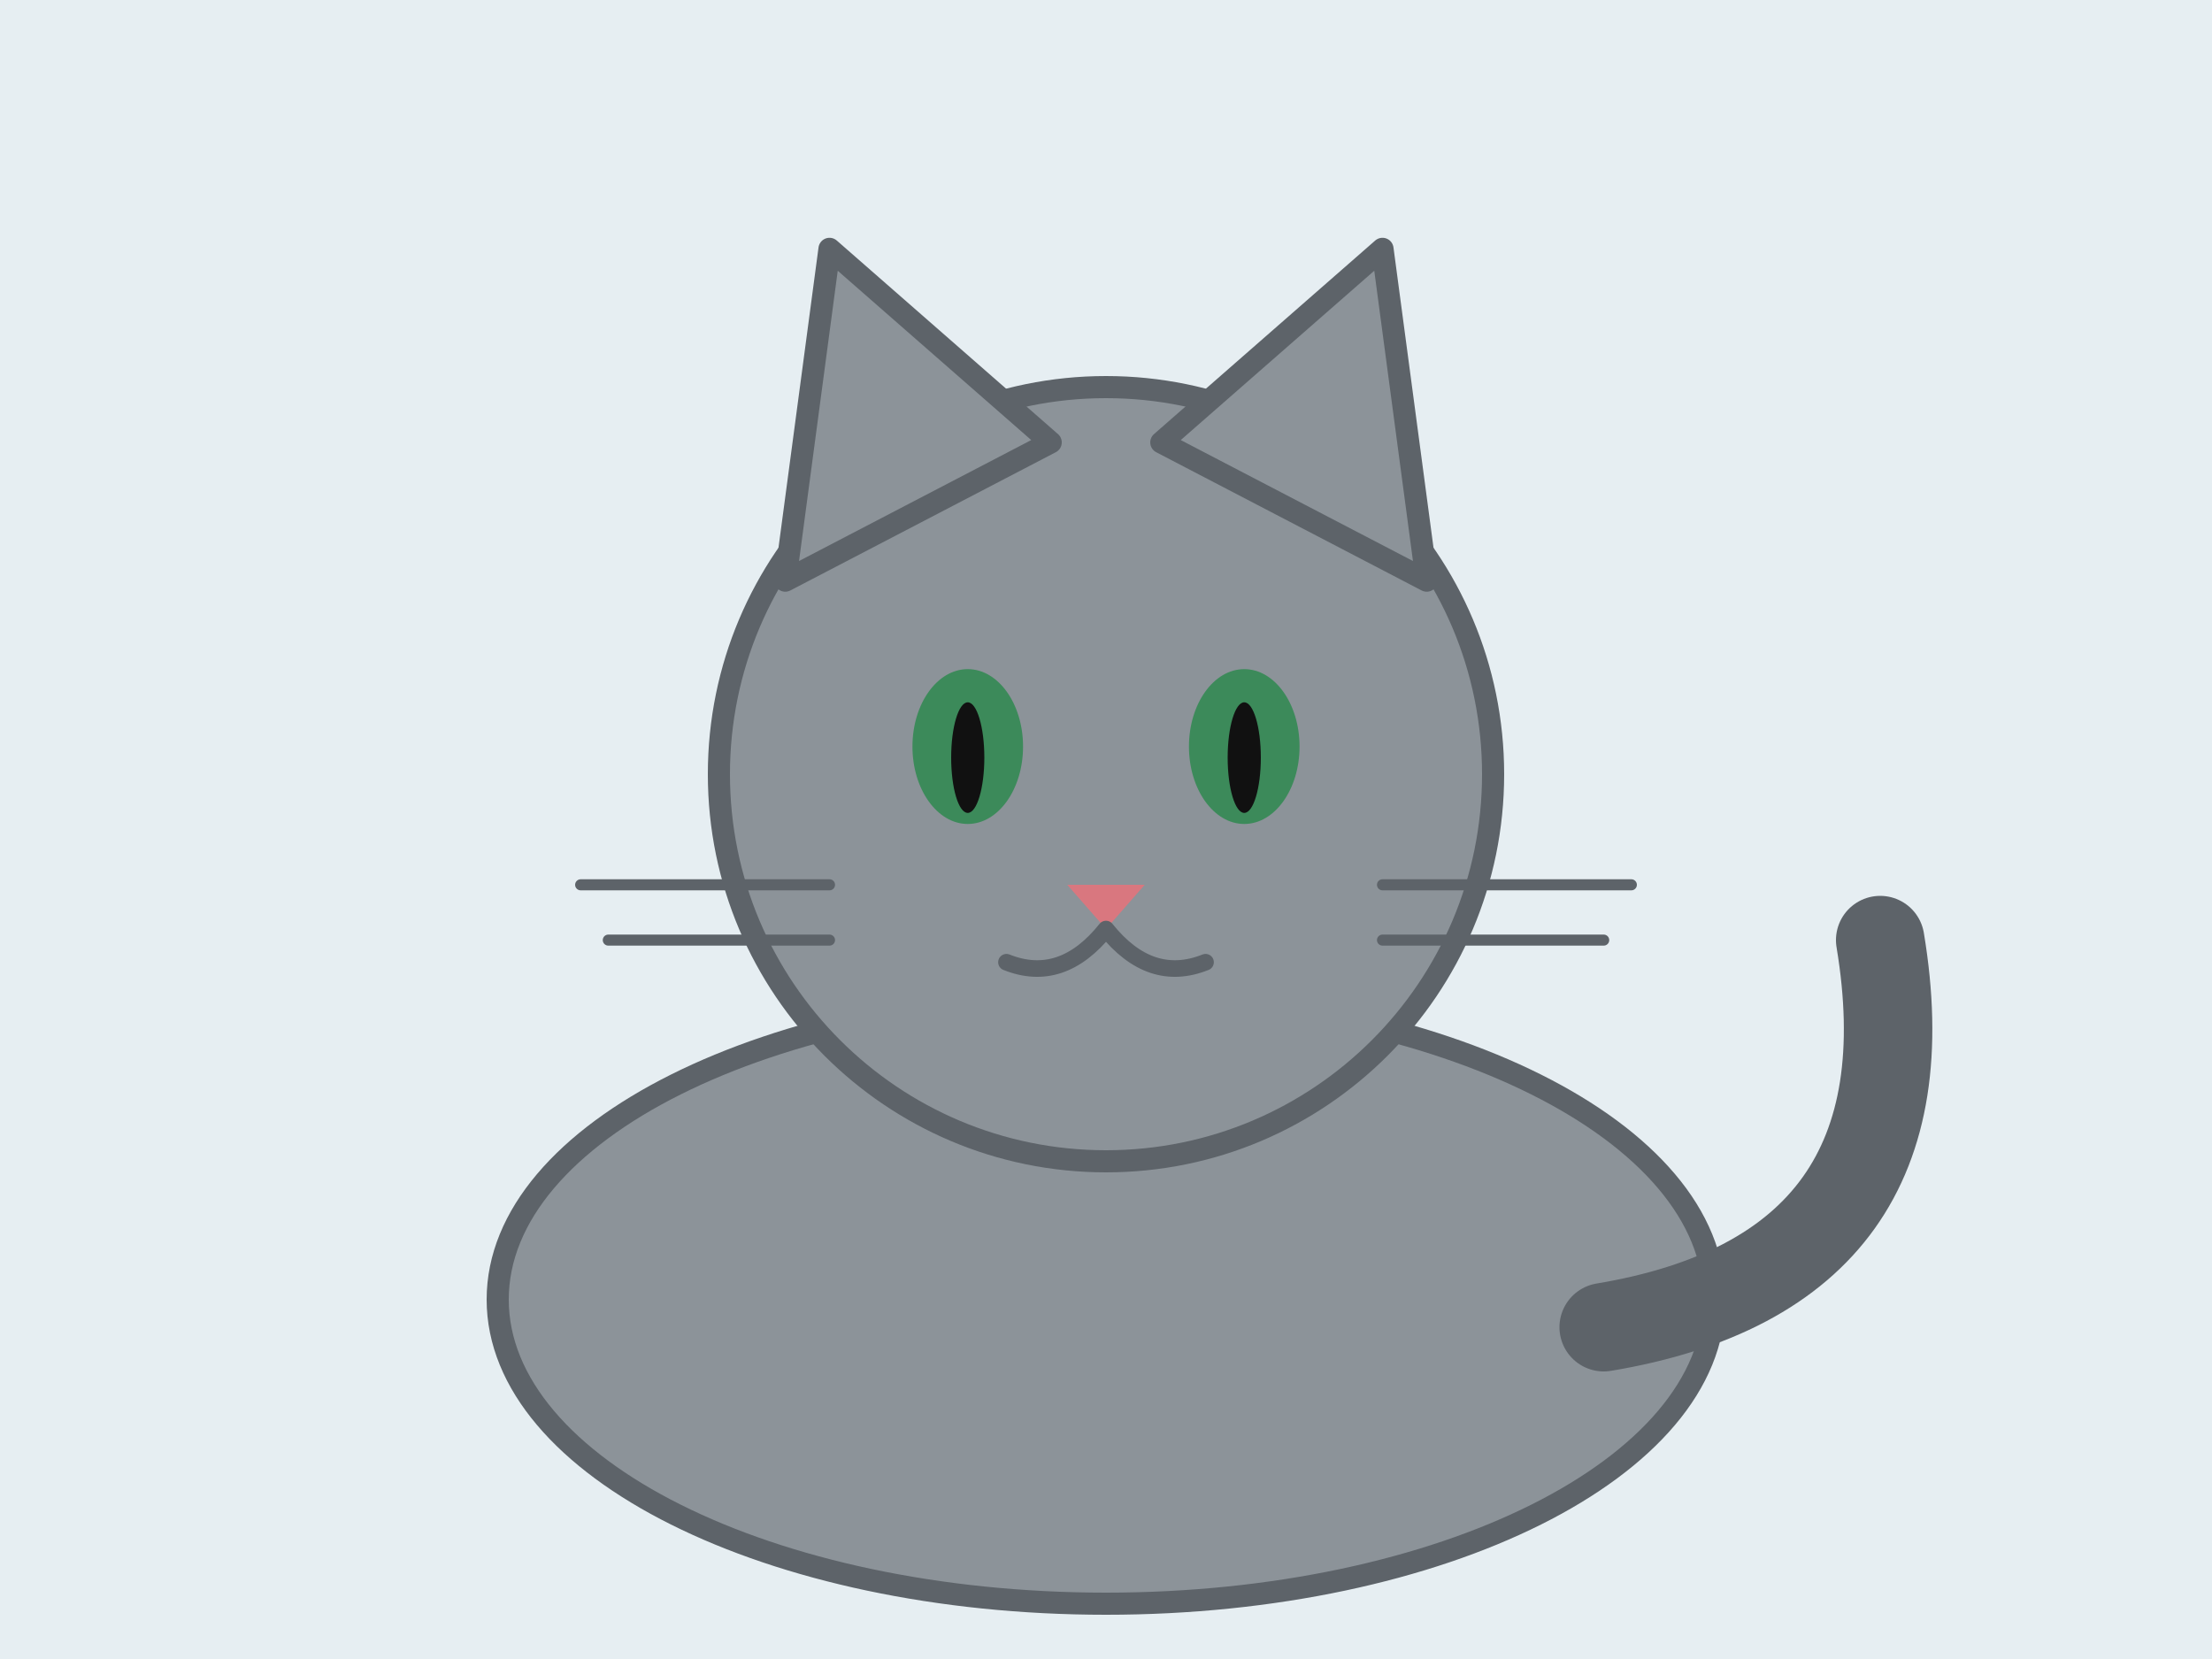
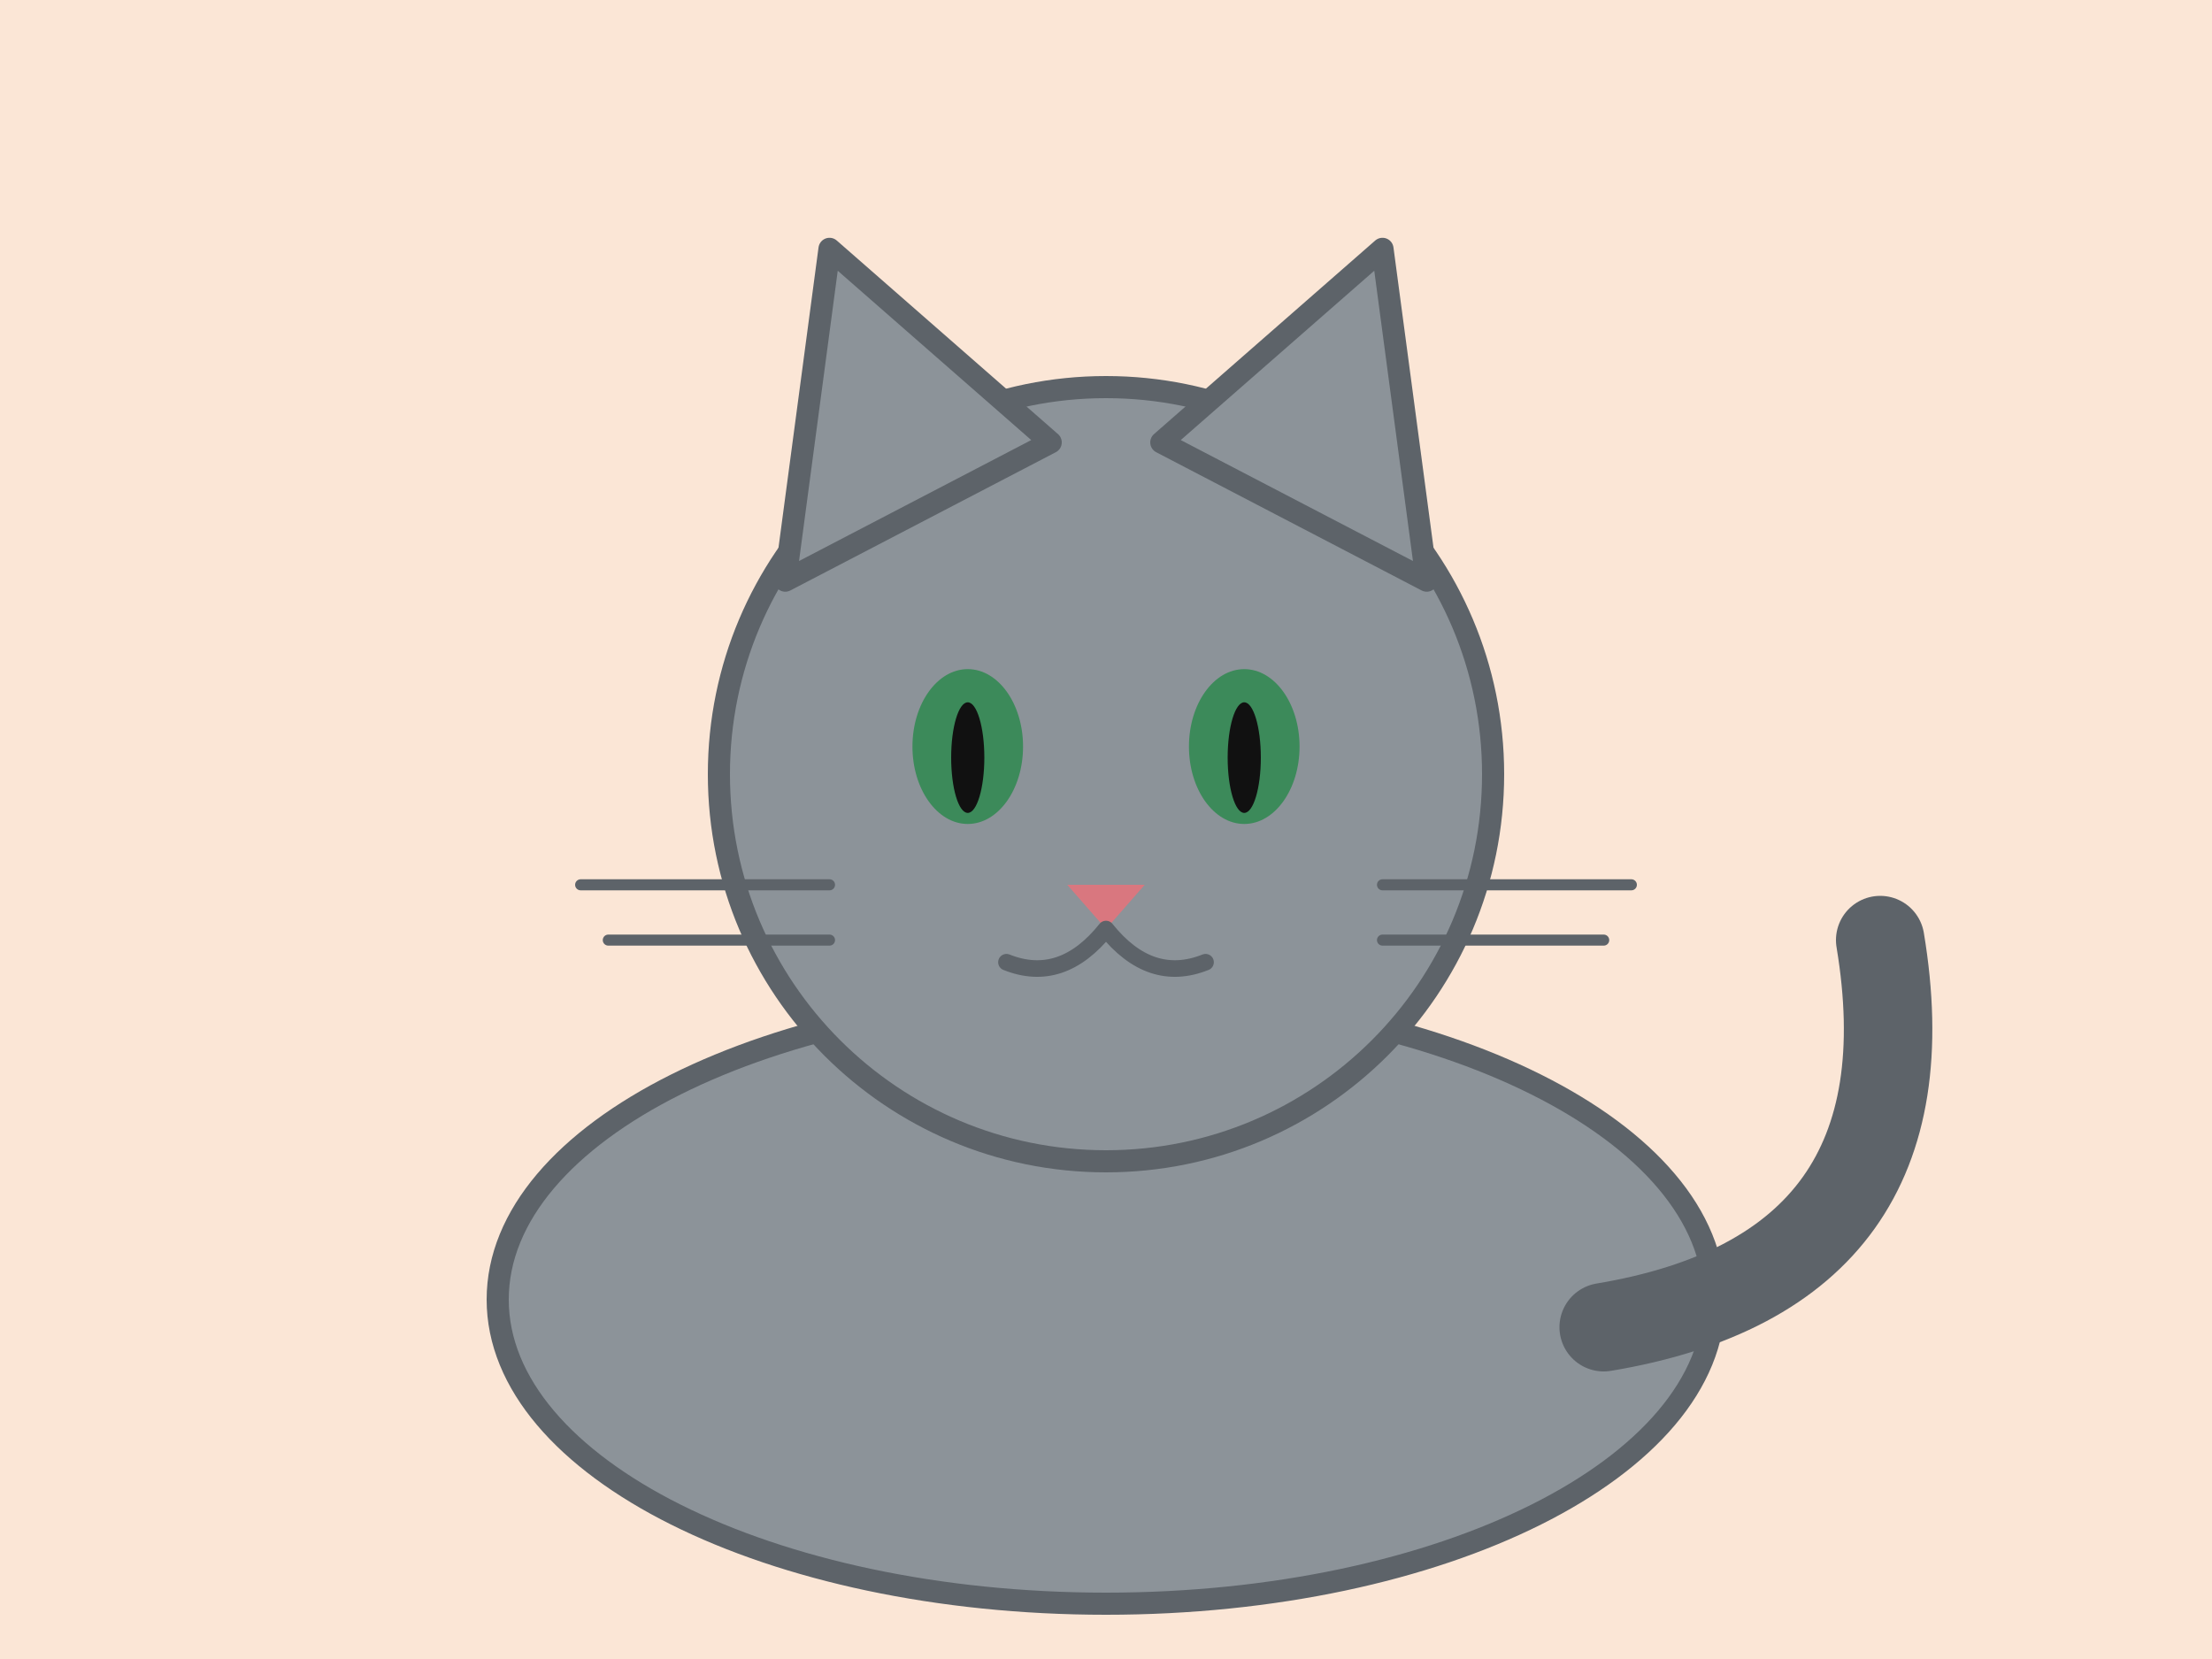
<svg xmlns="http://www.w3.org/2000/svg" viewBox="0 0 400 300" role="img">
-   <rect width="400" height="300" fill="#E6EEF2" />
+   <rect width="400" height="300" fill="#FBE6D6" />
  <ellipse cx="200" cy="235" rx="110" ry="55" fill="#8C9399" stroke="#5D6369" stroke-width="4" />
  <path d="M290 240 q60 -10 50 -70" fill="none" stroke="#5D6369" stroke-width="16" stroke-linecap="round" />
  <circle cx="200" cy="140" r="70" fill="#8C9399" stroke="#5D6369" stroke-width="4" />
  <path d="M142 105 L150 45 L190 80 Z" fill="#8C9399" stroke="#5D6369" stroke-width="4" stroke-linejoin="round" />
  <path d="M258 105 L250 45 L210 80 Z" fill="#8C9399" stroke="#5D6369" stroke-width="4" stroke-linejoin="round" />
  <ellipse cx="175" cy="135" rx="10" ry="14" fill="#3C8A5A" />
  <ellipse cx="225" cy="135" rx="10" ry="14" fill="#3C8A5A" />
  <ellipse cx="175" cy="137" rx="3" ry="10" fill="#111" />
  <ellipse cx="225" cy="137" rx="3" ry="10" fill="#111" />
  <path d="M193 160 L207 160 L200 168 Z" fill="#D9777F" />
  <path d="M200 168 q-8 10 -18 6 M200 168 q8 10 18 6" fill="none" stroke="#5D6369" stroke-width="3" stroke-linecap="round" />
  <path d="M150 160 h-45 M150 170 h-40 M250 160 h45 M250 170 h40" stroke="#5D6369" stroke-width="2" stroke-linecap="round" />
</svg>
